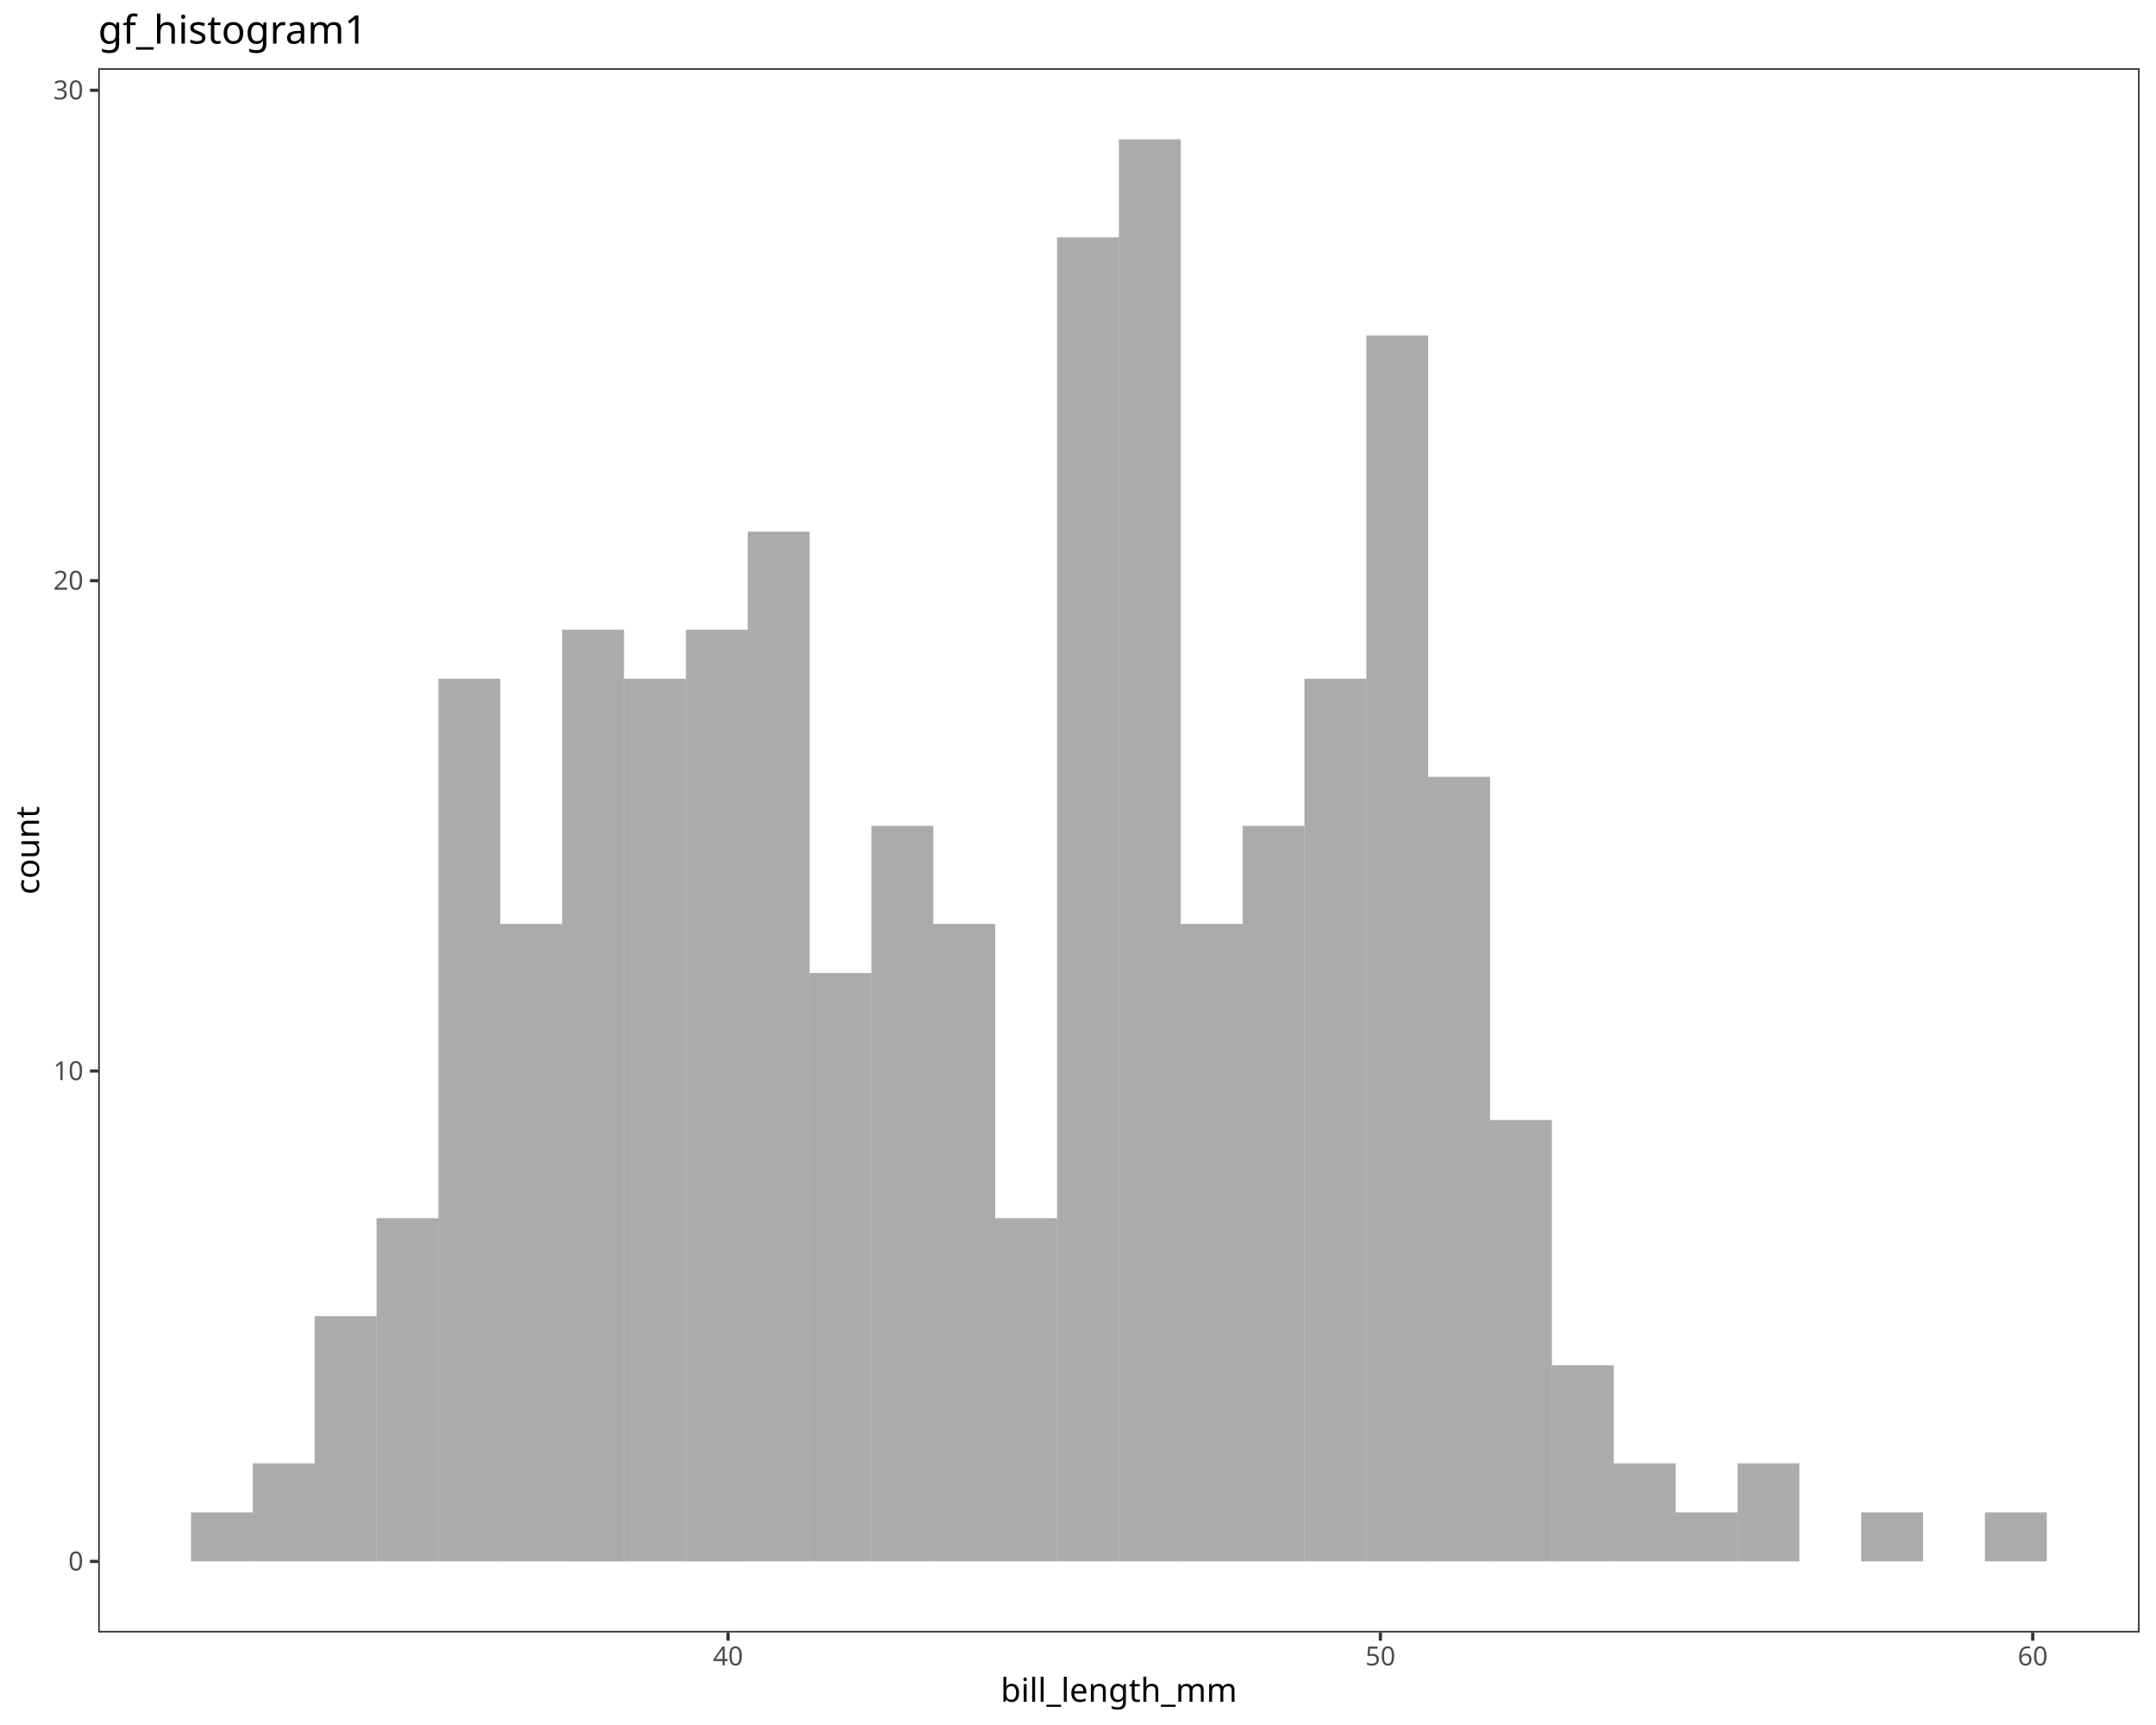
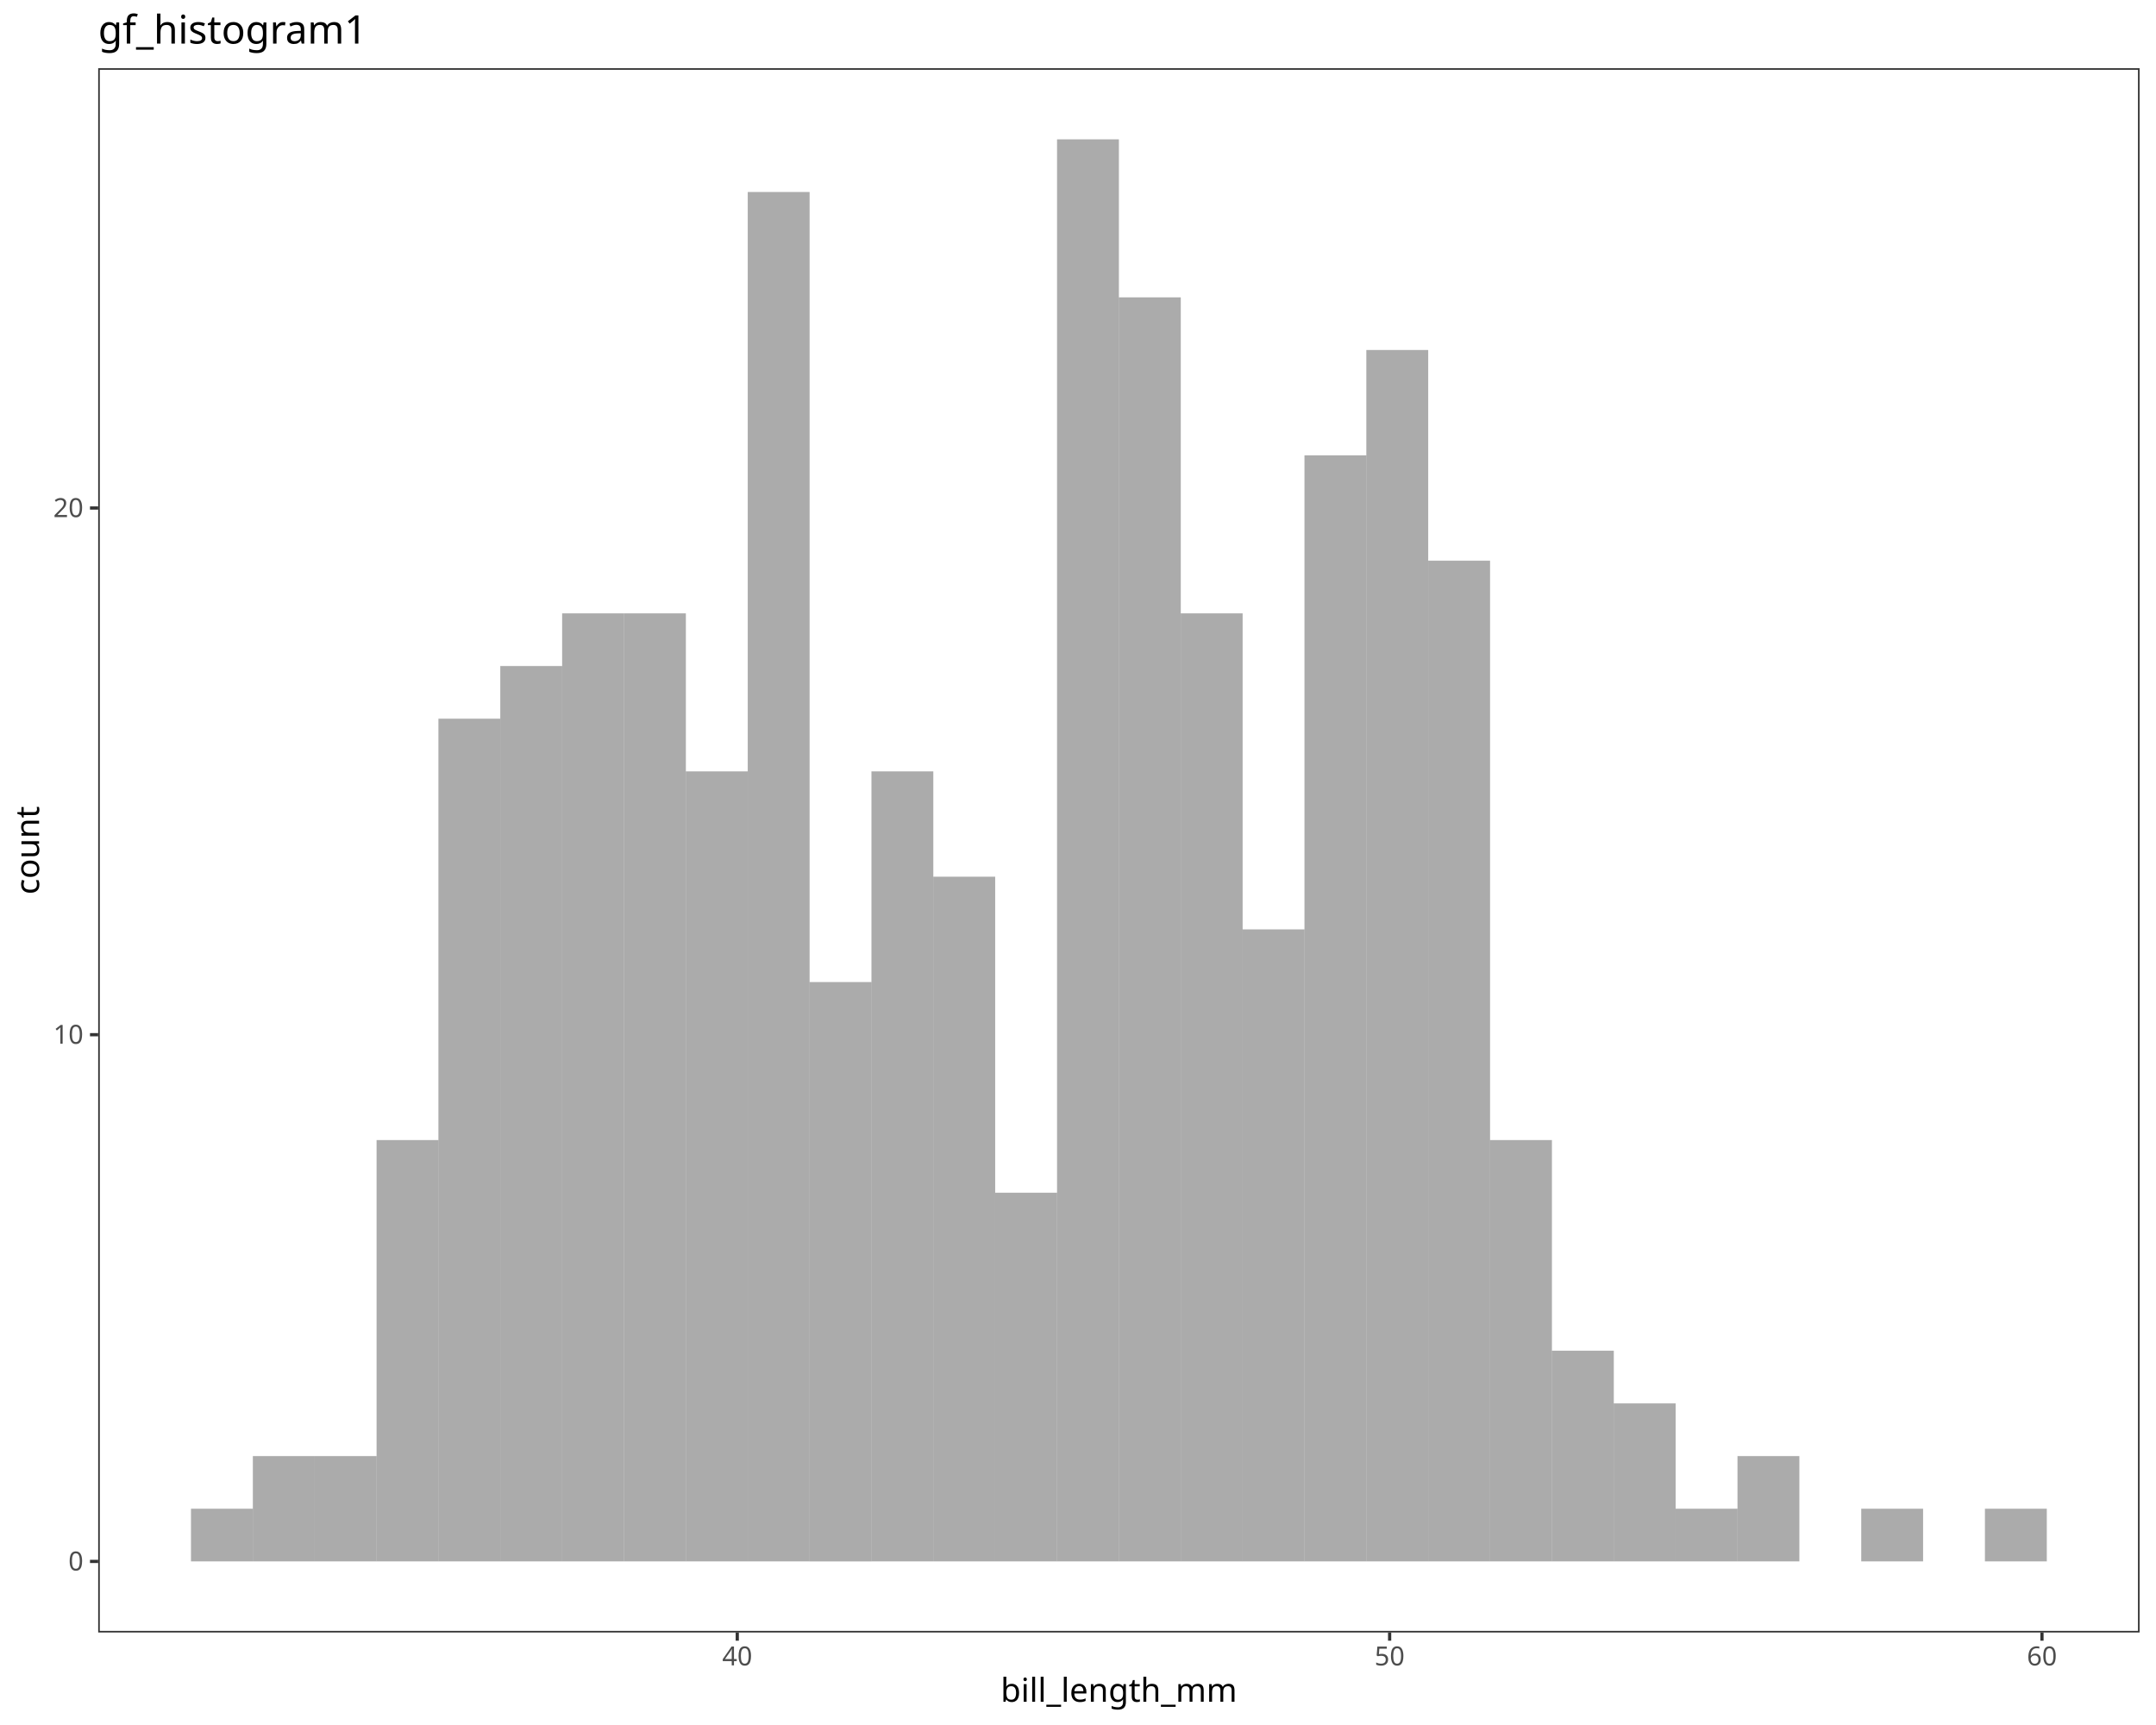
<svg xmlns="http://www.w3.org/2000/svg" class="svglite" data-engine-version="2.0" width="720.00pt" height="576.00pt" viewBox="0 0 720.00 576.00">
  <defs>
    <style type="text/css">
    .svglite line, .svglite polyline, .svglite polygon, .svglite path, .svglite rect, .svglite circle {
      fill: none;
      stroke: #000000;
      stroke-linecap: round;
      stroke-linejoin: round;
      stroke-miterlimit: 10.00;
    }
  </style>
  </defs>
  <rect width="100%" height="100%" style="stroke: none; fill: #FFFFFF;" />
  <defs>
    <clipPath id="cpMC4wMHw3MjAuMDB8MC4wMHw1NzYuMDA=">
      <rect x="0.00" y="0.00" width="720.00" height="576.00" />
    </clipPath>
  </defs>
  <g clip-path="url(#cpMC4wMHw3MjAuMDB8MC4wMHw1NzYuMDA=)">
    <rect x="0.00" y="0.00" width="720.00" height="576.00" style="stroke-width: 1.07; stroke: #FFFFFF; fill: #FFFFFF;" />
  </g>
  <defs>
    <clipPath id="cpMzIuNzl8NzE0LjUyfDIyLjc4fDU0NS4xMQ==">
      <rect x="32.79" y="22.78" width="681.73" height="522.33" />
    </clipPath>
  </defs>
  <g clip-path="url(#cpMzIuNzl8NzE0LjUyfDIyLjc4fDU0NS4xMQ==)">
    <rect x="32.79" y="22.78" width="681.73" height="522.33" style="stroke-width: 1.07; stroke: none; fill: #FFFFFF;" />
-     <rect x="63.78" y="505.00" width="20.66" height="16.37" style="stroke-width: 1.07; stroke: none; stroke-linecap: butt; stroke-linejoin: miter; fill: #595959; fill-opacity: 0.50;" />
-     <rect x="84.44" y="488.62" width="20.66" height="32.75" style="stroke-width: 1.07; stroke: none; stroke-linecap: butt; stroke-linejoin: miter; fill: #595959; fill-opacity: 0.50;" />
-     <rect x="105.10" y="439.50" width="20.66" height="81.87" style="stroke-width: 1.07; stroke: none; stroke-linecap: butt; stroke-linejoin: miter; fill: #595959; fill-opacity: 0.50;" />
-     <rect x="125.76" y="406.75" width="20.66" height="114.62" style="stroke-width: 1.07; stroke: none; stroke-linecap: butt; stroke-linejoin: miter; fill: #595959; fill-opacity: 0.50;" />
-     <rect x="146.41" y="226.64" width="20.66" height="294.73" style="stroke-width: 1.07; stroke: none; stroke-linecap: butt; stroke-linejoin: miter; fill: #595959; fill-opacity: 0.50;" />
-     <rect x="167.07" y="308.51" width="20.66" height="212.86" style="stroke-width: 1.07; stroke: none; stroke-linecap: butt; stroke-linejoin: miter; fill: #595959; fill-opacity: 0.50;" />
-     <rect x="187.73" y="210.27" width="20.66" height="311.11" style="stroke-width: 1.07; stroke: none; stroke-linecap: butt; stroke-linejoin: miter; fill: #595959; fill-opacity: 0.50;" />
-     <rect x="208.39" y="226.64" width="20.66" height="294.73" style="stroke-width: 1.07; stroke: none; stroke-linecap: butt; stroke-linejoin: miter; fill: #595959; fill-opacity: 0.50;" />
-     <rect x="229.05" y="210.27" width="20.66" height="311.11" style="stroke-width: 1.07; stroke: none; stroke-linecap: butt; stroke-linejoin: miter; fill: #595959; fill-opacity: 0.50;" />
-     <rect x="249.71" y="177.52" width="20.66" height="343.85" style="stroke-width: 1.07; stroke: none; stroke-linecap: butt; stroke-linejoin: miter; fill: #595959; fill-opacity: 0.50;" />
-     <rect x="270.37" y="324.88" width="20.66" height="196.49" style="stroke-width: 1.07; stroke: none; stroke-linecap: butt; stroke-linejoin: miter; fill: #595959; fill-opacity: 0.50;" />
-     <rect x="291.02" y="275.76" width="20.66" height="245.61" style="stroke-width: 1.07; stroke: none; stroke-linecap: butt; stroke-linejoin: miter; fill: #595959; fill-opacity: 0.50;" />
-     <rect x="311.68" y="308.51" width="20.66" height="212.86" style="stroke-width: 1.07; stroke: none; stroke-linecap: butt; stroke-linejoin: miter; fill: #595959; fill-opacity: 0.50;" />
-     <rect x="332.34" y="406.75" width="20.66" height="114.62" style="stroke-width: 1.07; stroke: none; stroke-linecap: butt; stroke-linejoin: miter; fill: #595959; fill-opacity: 0.50;" />
-     <rect x="353.00" y="79.27" width="20.66" height="442.10" style="stroke-width: 1.07; stroke: none; stroke-linecap: butt; stroke-linejoin: miter; fill: #595959; fill-opacity: 0.50;" />
-     <rect x="373.66" y="46.53" width="20.66" height="474.84" style="stroke-width: 1.07; stroke: none; stroke-linecap: butt; stroke-linejoin: miter; fill: #595959; fill-opacity: 0.50;" />
-     <rect x="394.32" y="308.51" width="20.66" height="212.86" style="stroke-width: 1.07; stroke: none; stroke-linecap: butt; stroke-linejoin: miter; fill: #595959; fill-opacity: 0.50;" />
-     <rect x="414.97" y="275.76" width="20.66" height="245.61" style="stroke-width: 1.07; stroke: none; stroke-linecap: butt; stroke-linejoin: miter; fill: #595959; fill-opacity: 0.50;" />
-     <rect x="435.63" y="226.64" width="20.66" height="294.73" style="stroke-width: 1.07; stroke: none; stroke-linecap: butt; stroke-linejoin: miter; fill: #595959; fill-opacity: 0.50;" />
-     <rect x="456.29" y="112.02" width="20.66" height="409.35" style="stroke-width: 1.07; stroke: none; stroke-linecap: butt; stroke-linejoin: miter; fill: #595959; fill-opacity: 0.50;" />
-     <rect x="476.95" y="259.39" width="20.66" height="261.98" style="stroke-width: 1.07; stroke: none; stroke-linecap: butt; stroke-linejoin: miter; fill: #595959; fill-opacity: 0.50;" />
-     <rect x="497.61" y="374.00" width="20.66" height="147.37" style="stroke-width: 1.07; stroke: none; stroke-linecap: butt; stroke-linejoin: miter; fill: #595959; fill-opacity: 0.50;" />
-     <rect x="518.27" y="455.87" width="20.66" height="65.50" style="stroke-width: 1.07; stroke: none; stroke-linecap: butt; stroke-linejoin: miter; fill: #595959; fill-opacity: 0.50;" />
-     <rect x="538.92" y="488.62" width="20.66" height="32.75" style="stroke-width: 1.07; stroke: none; stroke-linecap: butt; stroke-linejoin: miter; fill: #595959; fill-opacity: 0.50;" />
-     <rect x="559.58" y="505.00" width="20.66" height="16.37" style="stroke-width: 1.07; stroke: none; stroke-linecap: butt; stroke-linejoin: miter; fill: #595959; fill-opacity: 0.50;" />
-     <rect x="580.24" y="488.62" width="20.66" height="32.75" style="stroke-width: 1.07; stroke: none; stroke-linecap: butt; stroke-linejoin: miter; fill: #595959; fill-opacity: 0.50;" />
+     <rect x="63.78" y="503.78" width="20.66" height="17.59" style="stroke-width: 1.07; stroke: none; stroke-linecap: butt; stroke-linejoin: miter; fill: #595959; fill-opacity: 0.50;" />
+     <rect x="84.44" y="486.20" width="20.66" height="35.17" style="stroke-width: 1.07; stroke: none; stroke-linecap: butt; stroke-linejoin: miter; fill: #595959; fill-opacity: 0.50;" />
+     <rect x="105.10" y="486.20" width="20.66" height="35.17" style="stroke-width: 1.07; stroke: none; stroke-linecap: butt; stroke-linejoin: miter; fill: #595959; fill-opacity: 0.50;" />
+     <rect x="125.76" y="380.68" width="20.66" height="140.69" style="stroke-width: 1.07; stroke: none; stroke-linecap: butt; stroke-linejoin: miter; fill: #595959; fill-opacity: 0.50;" />
+     <rect x="146.41" y="239.98" width="20.66" height="281.39" style="stroke-width: 1.07; stroke: none; stroke-linecap: butt; stroke-linejoin: miter; fill: #595959; fill-opacity: 0.50;" />
+     <rect x="167.07" y="222.39" width="20.66" height="298.98" style="stroke-width: 1.07; stroke: none; stroke-linecap: butt; stroke-linejoin: miter; fill: #595959; fill-opacity: 0.50;" />
+     <rect x="187.73" y="204.81" width="20.66" height="316.56" style="stroke-width: 1.07; stroke: none; stroke-linecap: butt; stroke-linejoin: miter; fill: #595959; fill-opacity: 0.50;" />
+     <rect x="208.39" y="204.81" width="20.66" height="316.56" style="stroke-width: 1.07; stroke: none; stroke-linecap: butt; stroke-linejoin: miter; fill: #595959; fill-opacity: 0.50;" />
+     <rect x="229.05" y="257.57" width="20.66" height="263.80" style="stroke-width: 1.07; stroke: none; stroke-linecap: butt; stroke-linejoin: miter; fill: #595959; fill-opacity: 0.50;" />
+     <rect x="249.71" y="64.11" width="20.66" height="457.26" style="stroke-width: 1.07; stroke: none; stroke-linecap: butt; stroke-linejoin: miter; fill: #595959; fill-opacity: 0.50;" />
+     <rect x="270.37" y="327.92" width="20.66" height="193.46" style="stroke-width: 1.07; stroke: none; stroke-linecap: butt; stroke-linejoin: miter; fill: #595959; fill-opacity: 0.50;" />
+     <rect x="291.02" y="257.57" width="20.66" height="263.80" style="stroke-width: 1.07; stroke: none; stroke-linecap: butt; stroke-linejoin: miter; fill: #595959; fill-opacity: 0.50;" />
+     <rect x="311.68" y="292.74" width="20.66" height="228.63" style="stroke-width: 1.07; stroke: none; stroke-linecap: butt; stroke-linejoin: miter; fill: #595959; fill-opacity: 0.50;" />
+     <rect x="332.34" y="398.26" width="20.66" height="123.11" style="stroke-width: 1.07; stroke: none; stroke-linecap: butt; stroke-linejoin: miter; fill: #595959; fill-opacity: 0.50;" />
+     <rect x="353.00" y="46.53" width="20.66" height="474.84" style="stroke-width: 1.07; stroke: none; stroke-linecap: butt; stroke-linejoin: miter; fill: #595959; fill-opacity: 0.50;" />
+     <rect x="373.66" y="99.29" width="20.66" height="422.08" style="stroke-width: 1.07; stroke: none; stroke-linecap: butt; stroke-linejoin: miter; fill: #595959; fill-opacity: 0.50;" />
+     <rect x="394.32" y="204.81" width="20.66" height="316.56" style="stroke-width: 1.07; stroke: none; stroke-linecap: butt; stroke-linejoin: miter; fill: #595959; fill-opacity: 0.50;" />
+     <rect x="414.97" y="310.33" width="20.66" height="211.04" style="stroke-width: 1.07; stroke: none; stroke-linecap: butt; stroke-linejoin: miter; fill: #595959; fill-opacity: 0.50;" />
+     <rect x="435.63" y="152.05" width="20.66" height="369.32" style="stroke-width: 1.07; stroke: none; stroke-linecap: butt; stroke-linejoin: miter; fill: #595959; fill-opacity: 0.50;" />
+     <rect x="456.29" y="116.87" width="20.66" height="404.50" style="stroke-width: 1.07; stroke: none; stroke-linecap: butt; stroke-linejoin: miter; fill: #595959; fill-opacity: 0.50;" />
+     <rect x="476.95" y="187.22" width="20.66" height="334.15" style="stroke-width: 1.07; stroke: none; stroke-linecap: butt; stroke-linejoin: miter; fill: #595959; fill-opacity: 0.50;" />
+     <rect x="497.61" y="380.68" width="20.66" height="140.69" style="stroke-width: 1.07; stroke: none; stroke-linecap: butt; stroke-linejoin: miter; fill: #595959; fill-opacity: 0.50;" />
+     <rect x="518.27" y="451.02" width="20.66" height="70.35" style="stroke-width: 1.07; stroke: none; stroke-linecap: butt; stroke-linejoin: miter; fill: #595959; fill-opacity: 0.50;" />
+     <rect x="538.92" y="468.61" width="20.66" height="52.76" style="stroke-width: 1.07; stroke: none; stroke-linecap: butt; stroke-linejoin: miter; fill: #595959; fill-opacity: 0.50;" />
+     <rect x="559.58" y="503.78" width="20.66" height="17.59" style="stroke-width: 1.07; stroke: none; stroke-linecap: butt; stroke-linejoin: miter; fill: #595959; fill-opacity: 0.50;" />
+     <rect x="580.24" y="486.20" width="20.66" height="35.17" style="stroke-width: 1.07; stroke: none; stroke-linecap: butt; stroke-linejoin: miter; fill: #595959; fill-opacity: 0.50;" />
    <rect x="600.90" y="521.37" width="20.66" height="0.00" style="stroke-width: 1.07; stroke: none; stroke-linecap: butt; stroke-linejoin: miter; fill: #595959; fill-opacity: 0.50;" />
-     <rect x="621.56" y="505.00" width="20.66" height="16.37" style="stroke-width: 1.07; stroke: none; stroke-linecap: butt; stroke-linejoin: miter; fill: #595959; fill-opacity: 0.50;" />
+     <rect x="621.56" y="503.78" width="20.66" height="17.59" style="stroke-width: 1.07; stroke: none; stroke-linecap: butt; stroke-linejoin: miter; fill: #595959; fill-opacity: 0.50;" />
    <rect x="642.22" y="521.37" width="20.66" height="0.00" style="stroke-width: 1.07; stroke: none; stroke-linecap: butt; stroke-linejoin: miter; fill: #595959; fill-opacity: 0.50;" />
-     <rect x="662.87" y="505.00" width="20.66" height="16.37" style="stroke-width: 1.07; stroke: none; stroke-linecap: butt; stroke-linejoin: miter; fill: #595959; fill-opacity: 0.50;" />
+     <rect x="662.87" y="503.78" width="20.66" height="17.59" style="stroke-width: 1.07; stroke: none; stroke-linecap: butt; stroke-linejoin: miter; fill: #595959; fill-opacity: 0.50;" />
    <rect x="32.79" y="22.78" width="681.73" height="522.33" style="stroke-width: 1.07; stroke: #333333;" />
  </g>
  <g clip-path="url(#cpMC4wMHw3MjAuMDB8MC4wMHw1NzYuMDA=)">
    <text x="27.86" y="524.40" text-anchor="end" style="font-size: 8.80px; fill: #4D4D4D; font-family: sans;" textLength="4.89px" lengthAdjust="spacingAndGlyphs">0</text>
-     <text x="27.86" y="360.66" text-anchor="end" style="font-size: 8.80px; fill: #4D4D4D; font-family: sans;" textLength="9.79px" lengthAdjust="spacingAndGlyphs">10</text>
-     <text x="27.86" y="196.92" text-anchor="end" style="font-size: 8.80px; fill: #4D4D4D; font-family: sans;" textLength="9.79px" lengthAdjust="spacingAndGlyphs">20</text>
-     <text x="27.86" y="33.18" text-anchor="end" style="font-size: 8.80px; fill: #4D4D4D; font-family: sans;" textLength="9.79px" lengthAdjust="spacingAndGlyphs">30</text>
+     <text x="27.86" y="348.53" text-anchor="end" style="font-size: 8.80px; fill: #4D4D4D; font-family: sans;" textLength="9.79px" lengthAdjust="spacingAndGlyphs">10</text>
+     <text x="27.86" y="172.66" text-anchor="end" style="font-size: 8.80px; fill: #4D4D4D; font-family: sans;" textLength="9.79px" lengthAdjust="spacingAndGlyphs">20</text>
    <polyline points="30.05,521.37 32.79,521.37 " style="stroke-width: 1.07; stroke: #333333; stroke-linecap: butt;" />
-     <polyline points="30.05,357.63 32.79,357.63 " style="stroke-width: 1.07; stroke: #333333; stroke-linecap: butt;" />
-     <polyline points="30.05,193.89 32.79,193.89 " style="stroke-width: 1.07; stroke: #333333; stroke-linecap: butt;" />
-     <polyline points="30.05,30.15 32.79,30.15 " style="stroke-width: 1.07; stroke: #333333; stroke-linecap: butt;" />
-     <polyline points="243.13,547.85 243.13,545.11 " style="stroke-width: 1.07; stroke: #333333; stroke-linecap: butt;" />
-     <polyline points="460.99,547.85 460.99,545.11 " style="stroke-width: 1.07; stroke: #333333; stroke-linecap: butt;" />
-     <polyline points="678.84,547.85 678.84,545.11 " style="stroke-width: 1.07; stroke: #333333; stroke-linecap: butt;" />
-     <text x="243.13" y="556.10" text-anchor="middle" style="font-size: 8.80px; fill: #4D4D4D; font-family: sans;" textLength="9.79px" lengthAdjust="spacingAndGlyphs">40</text>
-     <text x="460.99" y="556.10" text-anchor="middle" style="font-size: 8.80px; fill: #4D4D4D; font-family: sans;" textLength="9.79px" lengthAdjust="spacingAndGlyphs">50</text>
-     <text x="678.84" y="556.10" text-anchor="middle" style="font-size: 8.80px; fill: #4D4D4D; font-family: sans;" textLength="9.79px" lengthAdjust="spacingAndGlyphs">60</text>
+     <polyline points="30.05,345.50 32.79,345.50 " style="stroke-width: 1.07; stroke: #333333; stroke-linecap: butt;" />
+     <polyline points="30.05,169.63 32.79,169.63 " style="stroke-width: 1.07; stroke: #333333; stroke-linecap: butt;" />
+     <polyline points="246.21,547.85 246.21,545.11 " style="stroke-width: 1.07; stroke: #333333; stroke-linecap: butt;" />
+     <polyline points="464.07,547.85 464.07,545.11 " style="stroke-width: 1.07; stroke: #333333; stroke-linecap: butt;" />
+     <polyline points="681.92,547.85 681.92,545.11 " style="stroke-width: 1.07; stroke: #333333; stroke-linecap: butt;" />
+     <text x="246.21" y="556.10" text-anchor="middle" style="font-size: 8.80px; fill: #4D4D4D; font-family: sans;" textLength="9.79px" lengthAdjust="spacingAndGlyphs">40</text>
+     <text x="464.07" y="556.10" text-anchor="middle" style="font-size: 8.80px; fill: #4D4D4D; font-family: sans;" textLength="9.79px" lengthAdjust="spacingAndGlyphs">50</text>
+     <text x="681.92" y="556.10" text-anchor="middle" style="font-size: 8.80px; fill: #4D4D4D; font-family: sans;" textLength="9.79px" lengthAdjust="spacingAndGlyphs">60</text>
    <text x="373.66" y="568.24" text-anchor="middle" style="font-size: 11.00px; font-family: sans;" textLength="73.99px" lengthAdjust="spacingAndGlyphs">bill_length_mm</text>
    <text transform="translate(13.05,283.95) rotate(-90)" text-anchor="middle" style="font-size: 11.00px; font-family: sans;" textLength="26.91px" lengthAdjust="spacingAndGlyphs">count</text>
    <text x="32.79" y="14.56" style="font-size: 13.20px; font-family: sans;" textLength="83.66px" lengthAdjust="spacingAndGlyphs">gf_histogram1</text>
  </g>
</svg>
